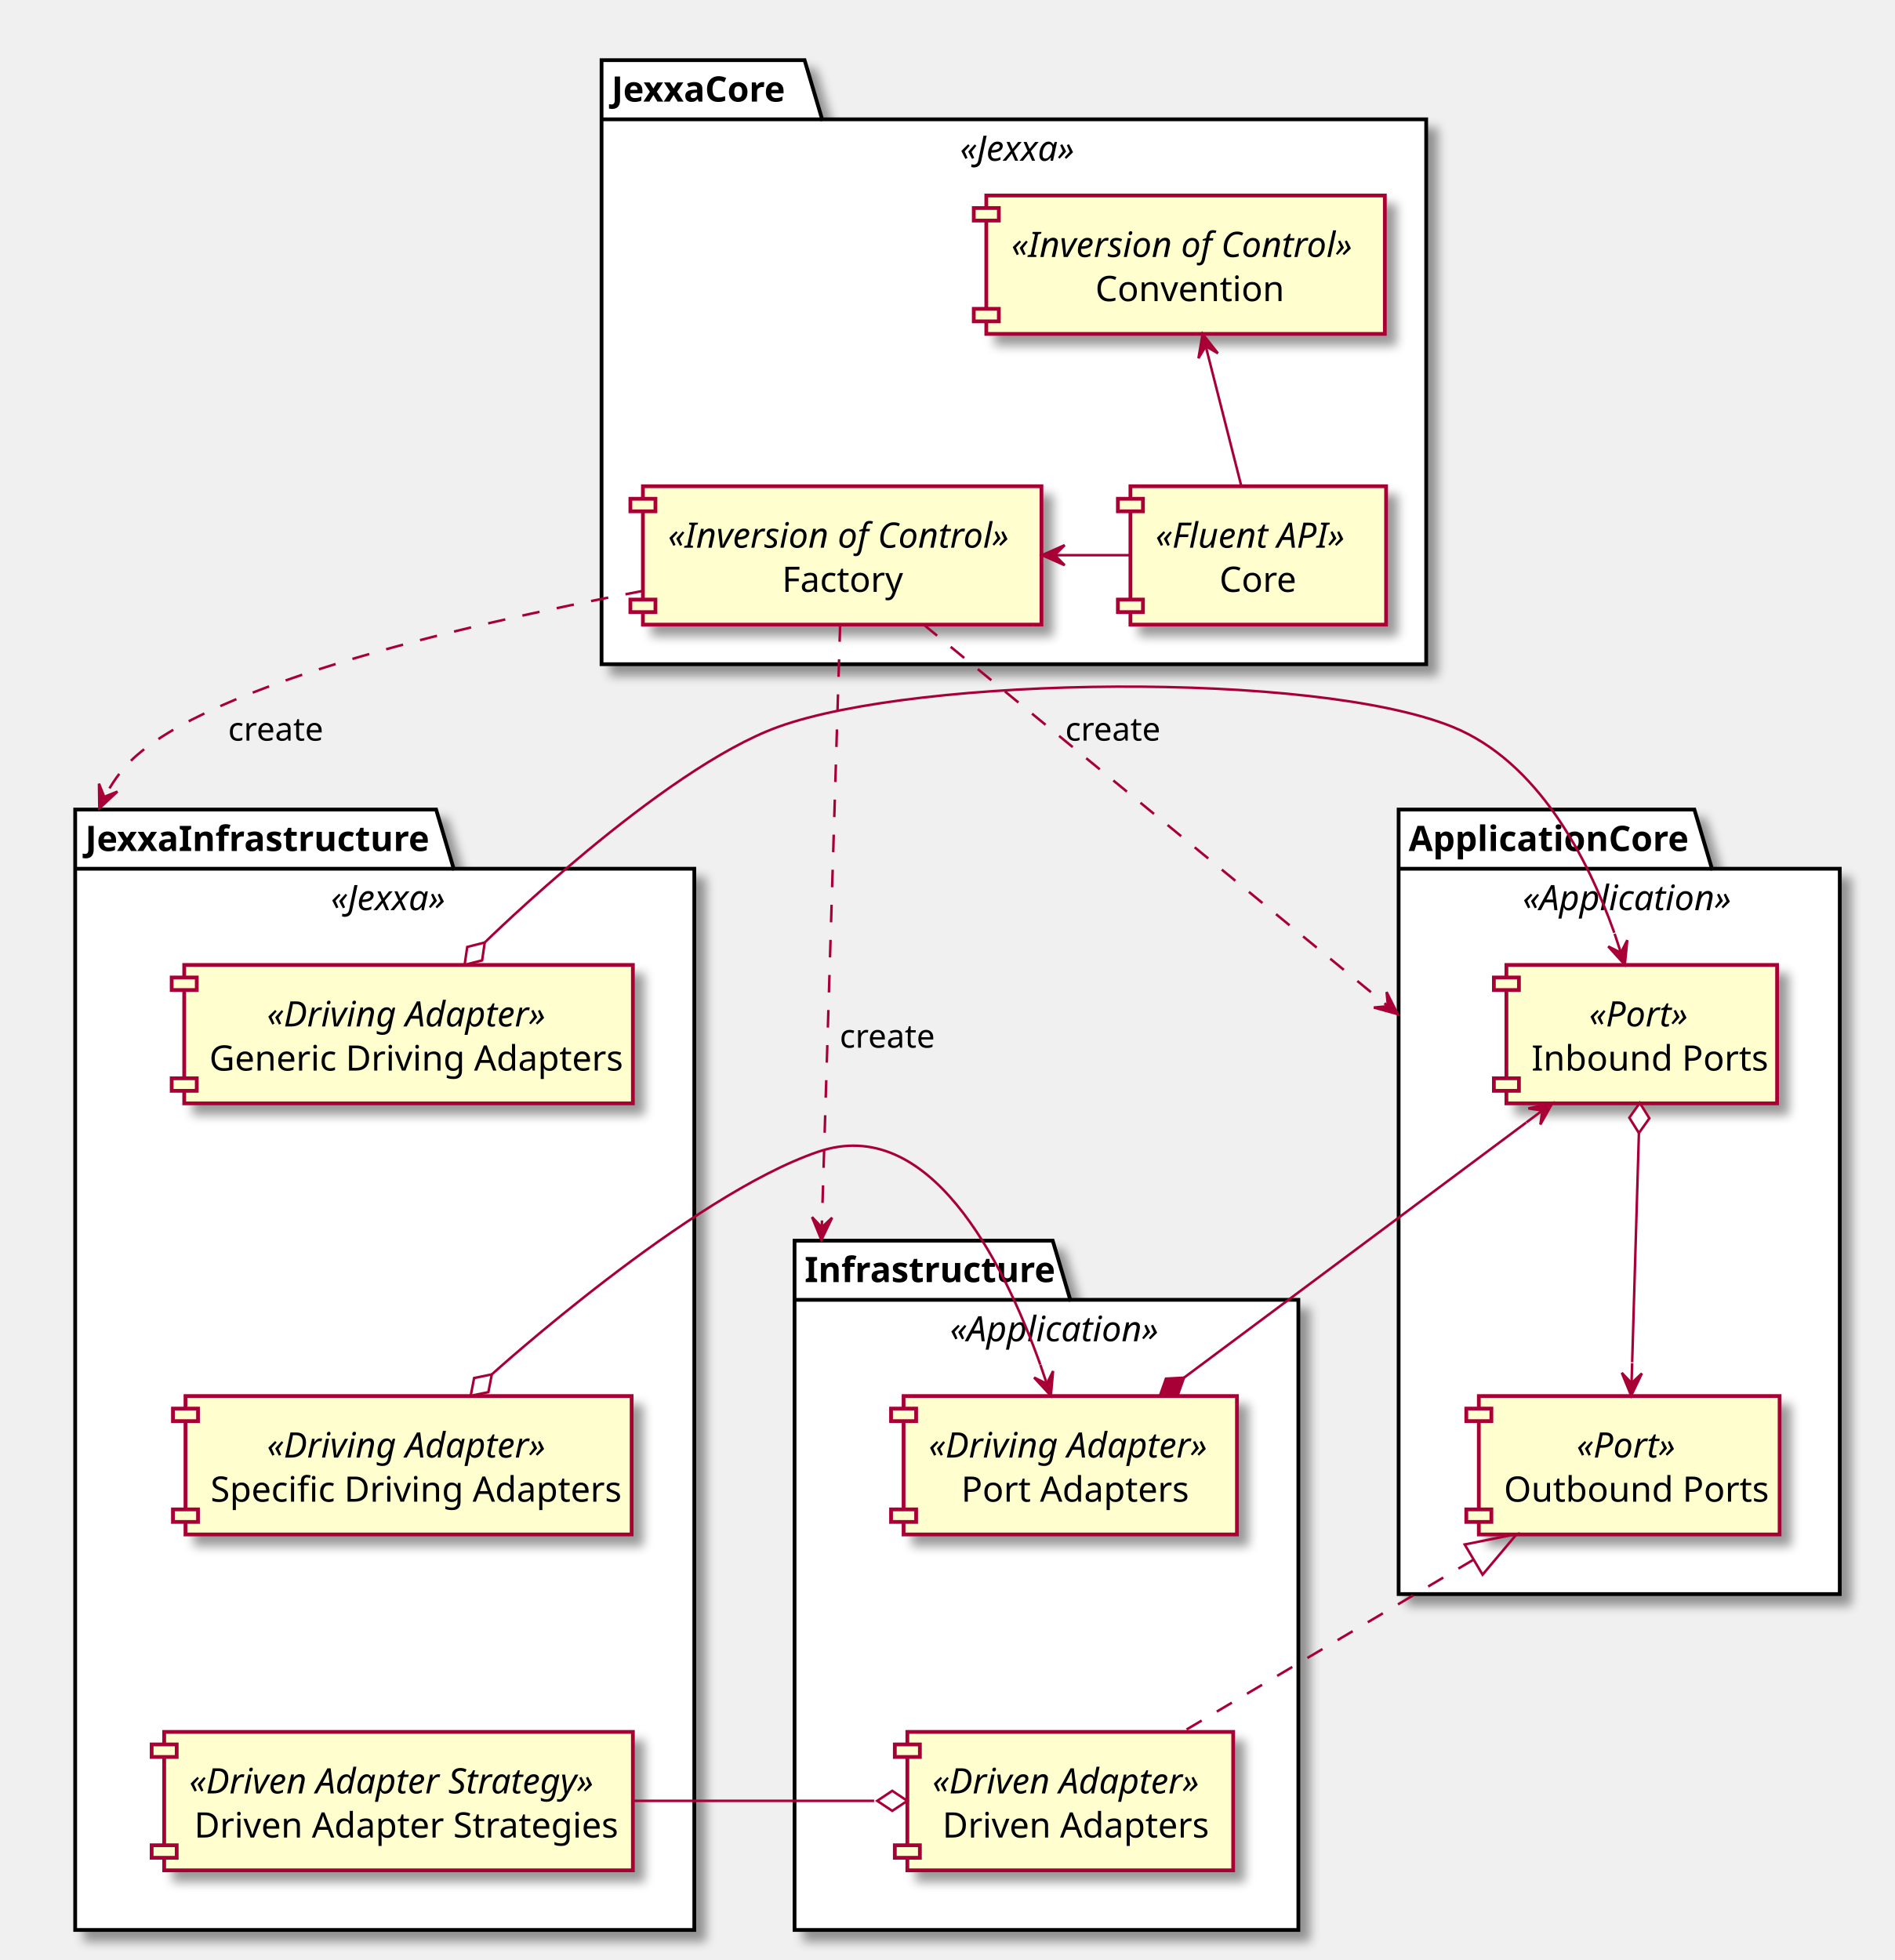
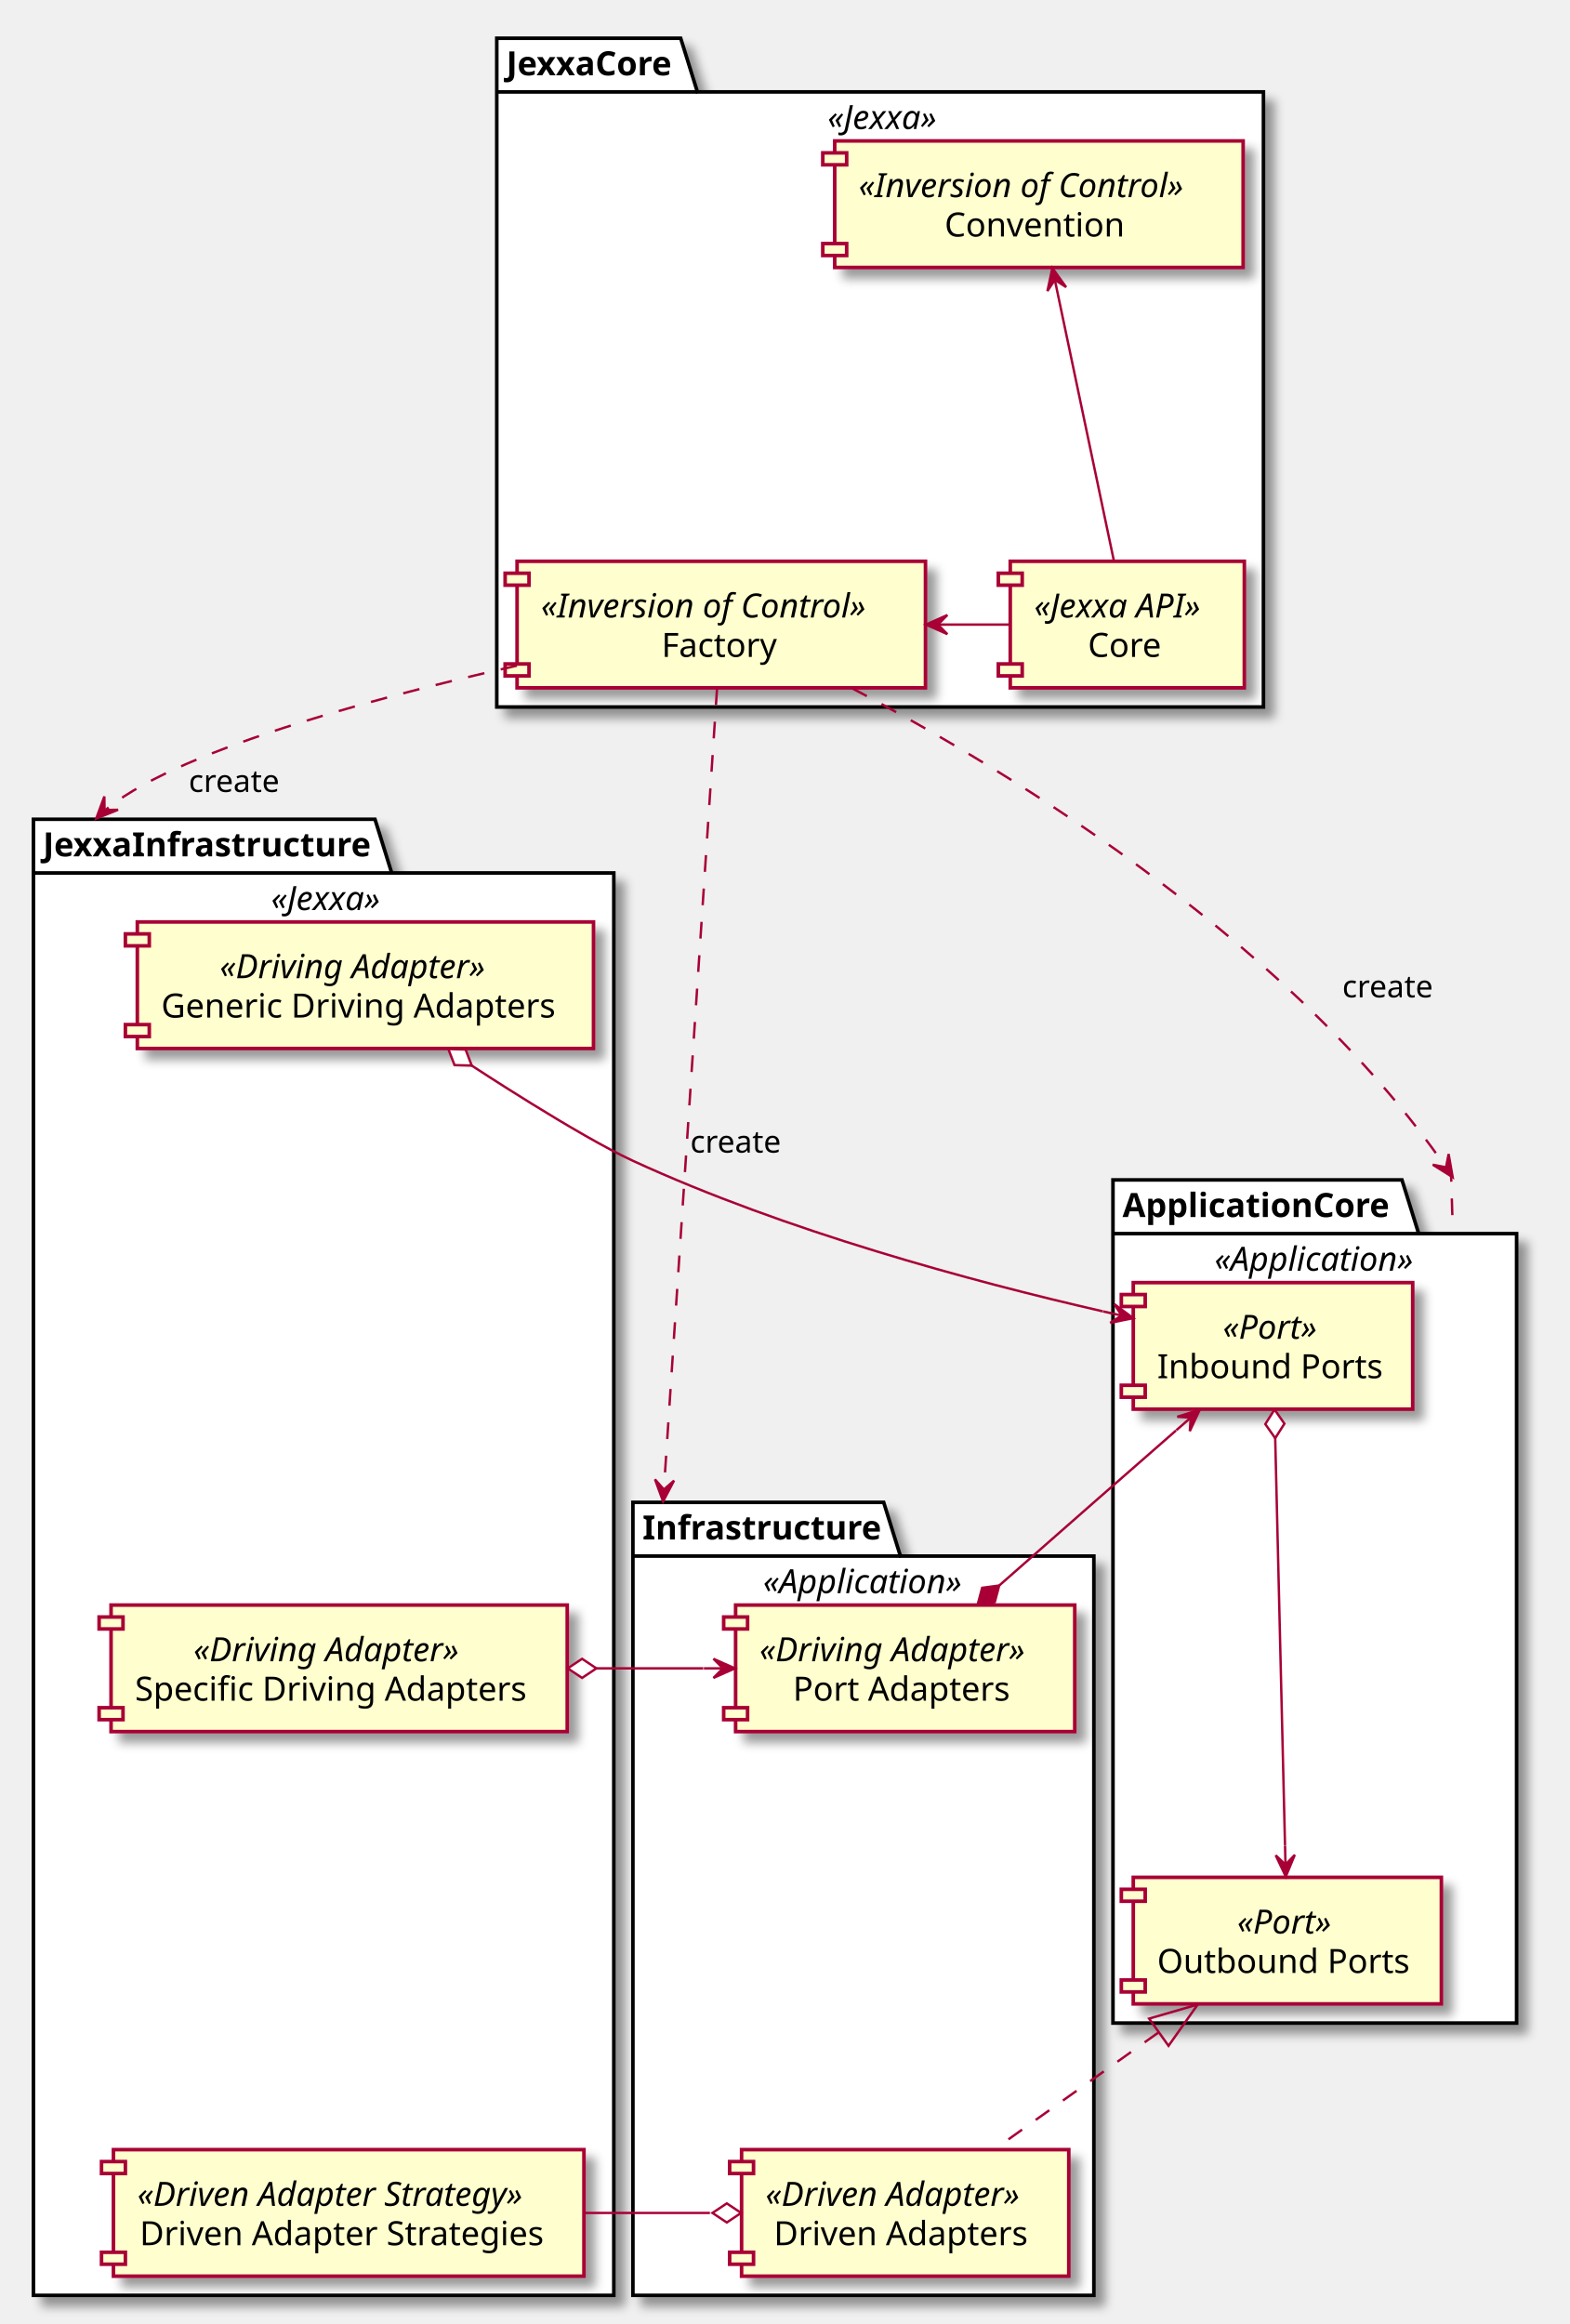
- <svg xmlns="http://www.w3.org/2000/svg" contentScriptType="application/ecmascript" contentStyleType="text/css" height="782px" preserveAspectRatio="none" style="width:756px;height:782px;" version="1.1" viewBox="0 0 756 782" width="756px" zoomAndPan="magnify">
+ <svg xmlns="http://www.w3.org/2000/svg" contentScriptType="application/ecmascript" contentStyleType="text/css" height="973px" preserveAspectRatio="none" style="width:657px;height:973px;" version="1.1" viewBox="0 0 657 973" width="657px" zoomAndPan="magnify">
  <defs>
-     <filter height="300%" id="f1imkhayymdy08" width="300%" x="-1" y="-1">
+     <filter height="300%" id="f1syvn3da7pubq" width="300%" x="-1" y="-1">
      <feGaussianBlur result="blurOut" stdDeviation="2.0" />
      <feColorMatrix in="blurOut" result="blurOut2" type="matrix" values="0 0 0 0 0 0 0 0 0 0 0 0 0 0 0 0 0 0 .4 0" />
      <feOffset dx="4.0" dy="4.0" in="blurOut2" result="blurOut3" />
      <feBlend in="SourceGraphic" in2="blurOut3" mode="normal" />
    </filter>
  </defs>
  <g>
-     <polygon fill="#FFFFFF" filter="url(#f1imkhayymdy08)" points="240,24,321,24,328,47.609,569,47.609,569,265,240,265,240,24" style="stroke: #000000; stroke-width: 1.5;" />
-     <line style="stroke: #000000; stroke-width: 1.5;" x1="240" x2="328" y1="47.609" y2="47.609" />
-     <text fill="#000000" font-family="sans-serif" font-size="14" font-weight="bold" lengthAdjust="spacingAndGlyphs" textLength="75" x="244" y="40.533">JexxaCore</text>
-     <text fill="#000000" font-family="sans-serif" font-size="14" font-style="italic" lengthAdjust="spacingAndGlyphs" textLength="51" x="383" y="64.143">«Jexxa»</text>
-     <polygon fill="#FFFFFF" filter="url(#f1imkhayymdy08)" points="30,323,174,323,181,346.609,277,346.609,277,770,30,770,30,323" style="stroke: #000000; stroke-width: 1.5;" />
-     <line style="stroke: #000000; stroke-width: 1.5;" x1="30" x2="181" y1="346.609" y2="346.609" />
-     <text fill="#000000" font-family="sans-serif" font-size="14" font-weight="bold" lengthAdjust="spacingAndGlyphs" textLength="138" x="34" y="339.533">JexxaInfrastructure</text>
-     <text fill="#000000" font-family="sans-serif" font-size="14" font-style="italic" lengthAdjust="spacingAndGlyphs" textLength="51" x="132" y="363.143">«Jexxa»</text>
-     <polygon fill="#FFFFFF" filter="url(#f1imkhayymdy08)" points="558,323,676,323,683,346.609,734,346.609,734,636,558,636,558,323" style="stroke: #000000; stroke-width: 1.5;" />
-     <line style="stroke: #000000; stroke-width: 1.5;" x1="558" x2="683" y1="346.609" y2="346.609" />
-     <text fill="#000000" font-family="sans-serif" font-size="14" font-weight="bold" lengthAdjust="spacingAndGlyphs" textLength="112" x="562" y="339.533">ApplicationCore</text>
-     <text fill="#000000" font-family="sans-serif" font-size="14" font-style="italic" lengthAdjust="spacingAndGlyphs" textLength="85" x="607.5" y="363.143">«Application»</text>
-     <polygon fill="#FFFFFF" filter="url(#f1imkhayymdy08)" points="317,495,420,495,427,518.609,518,518.609,518,770,317,770,317,495" style="stroke: #000000; stroke-width: 1.5;" />
-     <line style="stroke: #000000; stroke-width: 1.5;" x1="317" x2="427" y1="518.609" y2="518.609" />
-     <text fill="#000000" font-family="sans-serif" font-size="14" font-weight="bold" lengthAdjust="spacingAndGlyphs" textLength="97" x="321" y="511.533">Infrastructure</text>
-     <text fill="#000000" font-family="sans-serif" font-size="14" font-style="italic" lengthAdjust="spacingAndGlyphs" textLength="85" x="379" y="535.143">«Application»</text>
-     <rect fill="#FEFECE" filter="url(#f1imkhayymdy08)" height="55.219" style="stroke: #A80036; stroke-width: 1.5;" width="159" x="393.5" y="78" />
-     <rect fill="#FEFECE" height="5" style="stroke: #A80036; stroke-width: 1.5;" width="10" x="388.5" y="83" />
-     <rect fill="#FEFECE" height="5" style="stroke: #A80036; stroke-width: 1.5;" width="10" x="388.5" y="123.219" />
-     <text fill="#000000" font-family="sans-serif" font-size="14" font-style="italic" lengthAdjust="spacingAndGlyphs" textLength="139" x="403.5" y="102.533">«Inversion of Control»</text>
-     <text fill="#000000" font-family="sans-serif" font-size="14" lengthAdjust="spacingAndGlyphs" textLength="72" x="437" y="120.143">Convention</text>
-     <rect fill="#FEFECE" filter="url(#f1imkhayymdy08)" height="55.219" style="stroke: #A80036; stroke-width: 1.5;" width="102" x="451" y="194" />
-     <rect fill="#FEFECE" height="5" style="stroke: #A80036; stroke-width: 1.5;" width="10" x="446" y="199" />
-     <rect fill="#FEFECE" height="5" style="stroke: #A80036; stroke-width: 1.5;" width="10" x="446" y="239.219" />
-     <text fill="#000000" font-family="sans-serif" font-size="14" font-style="italic" lengthAdjust="spacingAndGlyphs" textLength="82" x="461" y="218.533">«Fluent API»</text>
-     <text fill="#000000" font-family="sans-serif" font-size="14" lengthAdjust="spacingAndGlyphs" textLength="31" x="486.5" y="236.143">Core</text>
-     <rect fill="#FEFECE" filter="url(#f1imkhayymdy08)" height="55.219" style="stroke: #A80036; stroke-width: 1.5;" width="159" x="256.5" y="194" />
-     <rect fill="#FEFECE" height="5" style="stroke: #A80036; stroke-width: 1.5;" width="10" x="251.5" y="199" />
-     <rect fill="#FEFECE" height="5" style="stroke: #A80036; stroke-width: 1.5;" width="10" x="251.5" y="239.219" />
-     <text fill="#000000" font-family="sans-serif" font-size="14" font-style="italic" lengthAdjust="spacingAndGlyphs" textLength="139" x="266.5" y="218.533">«Inversion of Control»</text>
-     <text fill="#000000" font-family="sans-serif" font-size="14" lengthAdjust="spacingAndGlyphs" textLength="48" x="312" y="236.143">Factory</text>
-     <rect fill="#FEFECE" filter="url(#f1imkhayymdy08)" height="55.219" style="stroke: #A80036; stroke-width: 1.5;" width="179" x="73.5" y="385" />
-     <rect fill="#FEFECE" height="5" style="stroke: #A80036; stroke-width: 1.5;" width="10" x="68.5" y="390" />
-     <rect fill="#FEFECE" height="5" style="stroke: #A80036; stroke-width: 1.5;" width="10" x="68.5" y="430.219" />
-     <text fill="#000000" font-family="sans-serif" font-size="14" font-style="italic" lengthAdjust="spacingAndGlyphs" textLength="113" x="106.5" y="409.533">«Driving Adapter»</text>
-     <text fill="#000000" font-family="sans-serif" font-size="14" lengthAdjust="spacingAndGlyphs" textLength="159" x="83.5" y="427.143">Generic Driving Adapters</text>
-     <rect fill="#FEFECE" filter="url(#f1imkhayymdy08)" height="55.219" style="stroke: #A80036; stroke-width: 1.5;" width="178" x="74" y="557" />
-     <rect fill="#FEFECE" height="5" style="stroke: #A80036; stroke-width: 1.5;" width="10" x="69" y="562" />
-     <rect fill="#FEFECE" height="5" style="stroke: #A80036; stroke-width: 1.5;" width="10" x="69" y="602.219" />
-     <text fill="#000000" font-family="sans-serif" font-size="14" font-style="italic" lengthAdjust="spacingAndGlyphs" textLength="113" x="106.5" y="581.533">«Driving Adapter»</text>
-     <text fill="#000000" font-family="sans-serif" font-size="14" lengthAdjust="spacingAndGlyphs" textLength="158" x="84" y="599.143">Specific Driving Adapters</text>
-     <rect fill="#FEFECE" filter="url(#f1imkhayymdy08)" height="55.219" style="stroke: #A80036; stroke-width: 1.5;" width="187" x="65.5" y="691" />
-     <rect fill="#FEFECE" height="5" style="stroke: #A80036; stroke-width: 1.5;" width="10" x="60.5" y="696" />
-     <rect fill="#FEFECE" height="5" style="stroke: #A80036; stroke-width: 1.5;" width="10" x="60.5" y="736.219" />
-     <text fill="#000000" font-family="sans-serif" font-size="14" font-style="italic" lengthAdjust="spacingAndGlyphs" textLength="167" x="75.5" y="715.533">«Driven Adapter Strategy»</text>
-     <text fill="#000000" font-family="sans-serif" font-size="14" lengthAdjust="spacingAndGlyphs" textLength="163" x="77.5" y="733.143">Driven Adapter Strategies</text>
-     <rect fill="#FEFECE" filter="url(#f1imkhayymdy08)" height="55.219" style="stroke: #A80036; stroke-width: 1.5;" width="108" x="601" y="385" />
-     <rect fill="#FEFECE" height="5" style="stroke: #A80036; stroke-width: 1.5;" width="10" x="596" y="390" />
-     <rect fill="#FEFECE" height="5" style="stroke: #A80036; stroke-width: 1.5;" width="10" x="596" y="430.219" />
-     <text fill="#000000" font-family="sans-serif" font-size="14" font-style="italic" lengthAdjust="spacingAndGlyphs" textLength="42" x="634" y="409.533">«Port»</text>
-     <text fill="#000000" font-family="sans-serif" font-size="14" lengthAdjust="spacingAndGlyphs" textLength="88" x="611" y="427.143">Inbound Ports</text>
-     <rect fill="#FEFECE" filter="url(#f1imkhayymdy08)" height="55.219" style="stroke: #A80036; stroke-width: 1.5;" width="120" x="590" y="557" />
-     <rect fill="#FEFECE" height="5" style="stroke: #A80036; stroke-width: 1.5;" width="10" x="585" y="562" />
-     <rect fill="#FEFECE" height="5" style="stroke: #A80036; stroke-width: 1.5;" width="10" x="585" y="602.219" />
-     <text fill="#000000" font-family="sans-serif" font-size="14" font-style="italic" lengthAdjust="spacingAndGlyphs" textLength="42" x="629" y="581.533">«Port»</text>
-     <text fill="#000000" font-family="sans-serif" font-size="14" lengthAdjust="spacingAndGlyphs" textLength="100" x="600" y="599.143">Outbound Ports</text>
-     <rect fill="#FEFECE" filter="url(#f1imkhayymdy08)" height="55.219" style="stroke: #A80036; stroke-width: 1.5;" width="133" x="360.5" y="557" />
-     <rect fill="#FEFECE" height="5" style="stroke: #A80036; stroke-width: 1.5;" width="10" x="355.5" y="562" />
-     <rect fill="#FEFECE" height="5" style="stroke: #A80036; stroke-width: 1.5;" width="10" x="355.5" y="602.219" />
-     <text fill="#000000" font-family="sans-serif" font-size="14" font-style="italic" lengthAdjust="spacingAndGlyphs" textLength="113" x="370.5" y="581.533">«Driving Adapter»</text>
-     <text fill="#000000" font-family="sans-serif" font-size="14" lengthAdjust="spacingAndGlyphs" textLength="87" x="383.5" y="599.143">Port Adapters</text>
-     <rect fill="#FEFECE" filter="url(#f1imkhayymdy08)" height="55.219" style="stroke: #A80036; stroke-width: 1.5;" width="130" x="362" y="691" />
-     <rect fill="#FEFECE" height="5" style="stroke: #A80036; stroke-width: 1.5;" width="10" x="357" y="696" />
-     <rect fill="#FEFECE" height="5" style="stroke: #A80036; stroke-width: 1.5;" width="10" x="357" y="736.219" />
-     <text fill="#000000" font-family="sans-serif" font-size="14" font-style="italic" lengthAdjust="spacingAndGlyphs" textLength="110" x="372" y="715.533">«Driven Adapter»</text>
-     <text fill="#000000" font-family="sans-serif" font-size="14" lengthAdjust="spacingAndGlyphs" textLength="102" x="376" y="733.143">Driven Adapters</text>
-     <path d="M196.215,548.352 C196.215,548.352 275.346,476.814 326.5,459.5 C370.601,444.573 399.966,502.468 415.032,544.428 " fill="none" id="Specific Driving Adapters-Port Adapters" style="stroke: #A80036; stroke-width: 1.0;" />
-     <polygon fill="#A80036" points="419.248,556.84,420.141,547.032,417.64,552.106,412.566,549.605,419.248,556.84" style="stroke: #A80036; stroke-width: 1.0;" />
-     <line style="stroke: #A80036; stroke-width: 1.0;" x1="417.64" x2="415.067" y1="552.106" y2="544.53" />
-     <polygon fill="#FFFFFF" points="187.785,556.892,194.847,555.432,196.215,548.352,189.154,549.812,187.785,556.892" style="stroke: #A80036; stroke-width: 1.0;" />
-     <path d="M193.396,376.037 C193.396,376.037 263.869,306.839 310.5,290 C366.724,269.697 524.108,267.525 579.5,290 C613.478,303.787 633.313,342.034 644.053,372.161 " fill="none" id="Generic Driving Adapters-Inbound Ports" style="stroke: #A80036; stroke-width: 1.0;" />
-     <polygon fill="#A80036" points="648.239,384.897,649.228,375.098,646.678,380.147,641.628,377.596,648.239,384.897" style="stroke: #A80036; stroke-width: 1.0;" />
-     <line style="stroke: #A80036; stroke-width: 1.0;" x1="646.678" x2="644.179" y1="380.147" y2="372.547" />
-     <polygon fill="#FFFFFF" points="185.365,384.953,192.353,383.172,193.396,376.037,186.409,377.818,185.365,384.953" style="stroke: #A80036; stroke-width: 1.0;" />
-     <path d="M472.37,549.67 C472.37,549.67 569.431,477.302 608.872,447.894 " fill="none" id="Port Adapters-Inbound Ports" style="stroke: #A80036; stroke-width: 1.0;" />
-     <polygon fill="#A80036" points="619.375,440.062,609.769,442.236,615.367,443.051,614.551,448.649,619.375,440.062" style="stroke: #A80036; stroke-width: 1.0;" />
-     <line style="stroke: #A80036; stroke-width: 1.0;" x1="615.367" x2="608.953" y1="443.051" y2="447.834" />
-     <polygon fill="#A80036" points="462.75,556.844,469.951,556.464,472.37,549.67,465.169,550.051,462.75,556.844" style="stroke: #A80036; stroke-width: 1.0;" />
-     <path d="M653.866,452.057 C653.866,452.057 651.976,516.318 651.176,543.505 " fill="none" id="Inbound Ports-Outbound Ports" style="stroke: #A80036; stroke-width: 1.0;" />
-     <polygon fill="#A80036" points="650.784,556.844,655.046,547.965,650.931,551.846,647.05,547.731,650.784,556.844" style="stroke: #A80036; stroke-width: 1.0;" />
-     <line style="stroke: #A80036; stroke-width: 1.0;" x1="650.931" x2="651.166" y1="551.846" y2="543.85" />
-     <polygon fill="#FFFFFF" points="654.219,440.062,650.044,445.942,653.866,452.057,658.041,446.177,654.219,440.062" style="stroke: #A80036; stroke-width: 1.0;" />
-     <path d="M587.862,622.281 C550.994,644.104 505.106,671.267 471.787,690.989 " fill="none" id="Outbound Ports-Driven Adapters" style="stroke: #A80036; stroke-width: 1.0; stroke-dasharray: 7.0,7.0;" />
-     <polygon fill="none" points="584.364,616.217,605.141,612.053,591.496,628.265,584.364,616.217" style="stroke: #A80036; stroke-width: 1.0;" />
-     <path d="M252.695,718.5 C284.711,718.5 316.727,718.5 348.743,718.5 " fill="none" id="Driven Adapter Strategies-Driven Adapters" style="stroke: #A80036; stroke-width: 1.0;" />
-     <polygon fill="#FFFFFF" points="361.976,718.5,355.976,714.5,349.976,718.5,355.976,722.5,361.976,718.5" style="stroke: #A80036; stroke-width: 1.0;" />
-     <path d="M335.191,249.045 C333.931,290.404 331.413,373.039 329.195,445.818 C328.918,454.916 328.646,463.859 328.381,472.549 C328.248,476.893 328.118,481.175 327.99,485.38 C327.926,487.483 327.862,489.566 327.799,491.63 C327.768,492.661 327.737,493.688 327.705,494.709 " fill="none" id="Factory-Infrastructure" style="stroke: #A80036; stroke-width: 1.0; stroke-dasharray: 7.0,7.0;" />
-     <polygon fill="#A80036" points="327.705,494.709,331.978,485.835,327.858,489.711,323.981,485.591,327.705,494.709" style="stroke: #A80036; stroke-width: 1.0;" />
-     <text fill="#000000" font-family="sans-serif" font-size="13" lengthAdjust="spacingAndGlyphs" textLength="36" x="335" y="417.995">create</text>
-     <path d="M368.466,249.178 C399.671,274.82 448.01,314.543 489.059,348.274 C509.583,365.14 528.285,380.508 542.11,391.868 C545.566,394.708 548.717,397.298 551.517,399.598 C552.916,400.748 554.227,401.826 555.445,402.826 C556.053,403.326 556.639,403.807 557.199,404.268 C557.34,404.383 557.478,404.497 557.616,404.61 " fill="none" id="Factory-ApplicationCore" style="stroke: #A80036; stroke-width: 1.0; stroke-dasharray: 7.0,7.0;" />
-     <polygon fill="#A80036" points="557.616,404.61,553.202,395.806,553.753,401.436,548.123,401.986,557.616,404.61" style="stroke: #A80036; stroke-width: 1.0;" />
-     <text fill="#000000" font-family="sans-serif" font-size="13" lengthAdjust="spacingAndGlyphs" textLength="36" x="425" y="295.495">create</text>
-     <path d="M256.413,235.769 C181.059,250.049 75.599,275.076 49,307 C45.322,311.415 42.382,316.325 40.055,321.543 C39.909,321.869 39.766,322.196 39.625,322.524 " fill="none" id="Factory-JexxaInfrastructure" style="stroke: #A80036; stroke-width: 1.0; stroke-dasharray: 7.0,7.0;" />
-     <polygon fill="#A80036" points="39.625,322.524,46.846,315.827,41.594,317.928,39.492,312.676,39.625,322.524" style="stroke: #A80036; stroke-width: 1.0;" />
-     <text fill="#000000" font-family="sans-serif" font-size="13" lengthAdjust="spacingAndGlyphs" textLength="36" x="91" y="295.495">create</text>
-     <path d="M420.958,221.5 C430.904,221.5 440.849,221.5 450.794,221.5 " fill="none" id="Factory-Core" style="stroke: #A80036; stroke-width: 1.0;" />
-     <polygon fill="#A80036" points="415.758,221.5,424.758,225.5,420.758,221.5,424.758,217.5,415.758,221.5" style="stroke: #A80036; stroke-width: 1.0;" />
-     <path d="M481.145,138.518 C485.592,156.001 491.034,177.392 495.243,193.94 " fill="none" id="Convention-Core" style="stroke: #A80036; stroke-width: 1.0;" />
-     <polygon fill="#A80036" points="479.799,133.228,478.142,142.936,481.032,138.074,485.895,140.964,479.799,133.228" style="stroke: #A80036; stroke-width: 1.0;" />
+     <polygon fill="#FFFFFF" filter="url(#f1syvn3da7pubq)" points="208,16,285,16,292,38.488,529,38.488,529,296,208,296,208,16" style="stroke: #000000; stroke-width: 1.5;" />
+     <line style="stroke: #000000; stroke-width: 1.5;" x1="208" x2="292" y1="38.488" y2="38.488" />
+     <text fill="#000000" font-family="sans-serif" font-size="14" font-weight="bold" lengthAdjust="spacingAndGlyphs" textLength="71" x="212" y="31.535">JexxaCore</text>
+     <text fill="#000000" font-family="sans-serif" font-size="14" font-style="italic" lengthAdjust="spacingAndGlyphs" textLength="52" x="346.5" y="54.023">«Jexxa»</text>
+     <polygon fill="#FFFFFF" filter="url(#f1syvn3da7pubq)" points="14,343,157,343,164,365.488,257,365.488,257,961,14,961,14,343" style="stroke: #000000; stroke-width: 1.5;" />
+     <line style="stroke: #000000; stroke-width: 1.5;" x1="14" x2="164" y1="365.488" y2="365.488" />
+     <text fill="#000000" font-family="sans-serif" font-size="14" font-weight="bold" lengthAdjust="spacingAndGlyphs" textLength="137" x="18" y="358.535">JexxaInfrastructure</text>
+     <text fill="#000000" font-family="sans-serif" font-size="14" font-style="italic" lengthAdjust="spacingAndGlyphs" textLength="52" x="113.5" y="381.023">«Jexxa»</text>
+     <polygon fill="#FFFFFF" filter="url(#f1syvn3da7pubq)" points="466,494,587,494,594,516.488,635,516.488,635,847,466,847,466,494" style="stroke: #000000; stroke-width: 1.5;" />
+     <line style="stroke: #000000; stroke-width: 1.5;" x1="466" x2="594" y1="516.488" y2="516.488" />
+     <text fill="#000000" font-family="sans-serif" font-size="14" font-weight="bold" lengthAdjust="spacingAndGlyphs" textLength="115" x="470" y="509.535">ApplicationCore</text>
+     <text fill="#000000" font-family="sans-serif" font-size="14" font-style="italic" lengthAdjust="spacingAndGlyphs" textLength="92" x="508.5" y="532.023">«Application»</text>
+     <polygon fill="#FFFFFF" filter="url(#f1syvn3da7pubq)" points="265,629,370,629,377,651.488,458,651.488,458,961,265,961,265,629" style="stroke: #000000; stroke-width: 1.5;" />
+     <line style="stroke: #000000; stroke-width: 1.5;" x1="265" x2="377" y1="651.488" y2="651.488" />
+     <text fill="#000000" font-family="sans-serif" font-size="14" font-weight="bold" lengthAdjust="spacingAndGlyphs" textLength="99" x="269" y="644.535">Infrastructure</text>
+     <text fill="#000000" font-family="sans-serif" font-size="14" font-style="italic" lengthAdjust="spacingAndGlyphs" textLength="92" x="319.5" y="667.023">«Application»</text>
+     <rect fill="#FEFECE" filter="url(#f1syvn3da7pubq)" height="52.977" style="stroke: #A80036; stroke-width: 1.5;" width="171" x="349.5" y="59" />
+     <rect fill="#FEFECE" height="5" style="stroke: #A80036; stroke-width: 1.5;" width="10" x="344.5" y="64" />
+     <rect fill="#FEFECE" height="5" style="stroke: #A80036; stroke-width: 1.5;" width="10" x="344.5" y="101.977" />
+     <text fill="#000000" font-family="sans-serif" font-size="14" font-style="italic" lengthAdjust="spacingAndGlyphs" textLength="151" x="359.5" y="82.535">«Inversion of Control»</text>
+     <text fill="#000000" font-family="sans-serif" font-size="14" lengthAdjust="spacingAndGlyphs" textLength="79" x="395.5" y="99.023">Convention</text>
+     <rect fill="#FEFECE" filter="url(#f1syvn3da7pubq)" height="52.977" style="stroke: #A80036; stroke-width: 1.5;" width="98" x="423" y="235" />
+     <rect fill="#FEFECE" height="5" style="stroke: #A80036; stroke-width: 1.5;" width="10" x="418" y="240" />
+     <rect fill="#FEFECE" height="5" style="stroke: #A80036; stroke-width: 1.5;" width="10" x="418" y="277.977" />
+     <text fill="#000000" font-family="sans-serif" font-size="14" font-style="italic" lengthAdjust="spacingAndGlyphs" textLength="78" x="433" y="258.535">«Jexxa API»</text>
+     <text fill="#000000" font-family="sans-serif" font-size="14" lengthAdjust="spacingAndGlyphs" textLength="33" x="455.5" y="275.023">Core</text>
+     <rect fill="#FEFECE" filter="url(#f1syvn3da7pubq)" height="52.977" style="stroke: #A80036; stroke-width: 1.5;" width="171" x="216.5" y="235" />
+     <rect fill="#FEFECE" height="5" style="stroke: #A80036; stroke-width: 1.5;" width="10" x="211.5" y="240" />
+     <rect fill="#FEFECE" height="5" style="stroke: #A80036; stroke-width: 1.5;" width="10" x="211.5" y="277.977" />
+     <text fill="#000000" font-family="sans-serif" font-size="14" font-style="italic" lengthAdjust="spacingAndGlyphs" textLength="151" x="226.5" y="258.535">«Inversion of Control»</text>
+     <text fill="#000000" font-family="sans-serif" font-size="14" lengthAdjust="spacingAndGlyphs" textLength="50" x="277" y="275.023">Factory</text>
+     <rect fill="#FEFECE" filter="url(#f1syvn3da7pubq)" height="52.977" style="stroke: #A80036; stroke-width: 1.5;" width="191" x="57.5" y="386" />
+     <rect fill="#FEFECE" height="5" style="stroke: #A80036; stroke-width: 1.5;" width="10" x="52.5" y="391" />
+     <rect fill="#FEFECE" height="5" style="stroke: #A80036; stroke-width: 1.5;" width="10" x="52.5" y="428.977" />
+     <text fill="#000000" font-family="sans-serif" font-size="14" font-style="italic" lengthAdjust="spacingAndGlyphs" textLength="122" x="92" y="409.535">«Driving Adapter»</text>
+     <text fill="#000000" font-family="sans-serif" font-size="14" lengthAdjust="spacingAndGlyphs" textLength="171" x="67.5" y="426.023">Generic Driving Adapters</text>
+     <rect fill="#FEFECE" filter="url(#f1syvn3da7pubq)" height="52.977" style="stroke: #A80036; stroke-width: 1.5;" width="191" x="46.5" y="672" />
+     <rect fill="#FEFECE" height="5" style="stroke: #A80036; stroke-width: 1.5;" width="10" x="41.5" y="677" />
+     <rect fill="#FEFECE" height="5" style="stroke: #A80036; stroke-width: 1.5;" width="10" x="41.5" y="714.977" />
+     <text fill="#000000" font-family="sans-serif" font-size="14" font-style="italic" lengthAdjust="spacingAndGlyphs" textLength="122" x="81" y="695.535">«Driving Adapter»</text>
+     <text fill="#000000" font-family="sans-serif" font-size="14" lengthAdjust="spacingAndGlyphs" textLength="171" x="56.5" y="712.023">Specific Driving Adapters</text>
+     <rect fill="#FEFECE" filter="url(#f1syvn3da7pubq)" height="52.977" style="stroke: #A80036; stroke-width: 1.5;" width="197" x="47.5" y="900" />
+     <rect fill="#FEFECE" height="5" style="stroke: #A80036; stroke-width: 1.5;" width="10" x="42.5" y="905" />
+     <rect fill="#FEFECE" height="5" style="stroke: #A80036; stroke-width: 1.5;" width="10" x="42.5" y="942.977" />
+     <text fill="#000000" font-family="sans-serif" font-size="14" font-style="italic" lengthAdjust="spacingAndGlyphs" textLength="177" x="57.5" y="923.535">«Driven Adapter Strategy»</text>
+     <text fill="#000000" font-family="sans-serif" font-size="14" lengthAdjust="spacingAndGlyphs" textLength="175" x="58.5" y="940.023">Driven Adapter Strategies</text>
+     <rect fill="#FEFECE" filter="url(#f1syvn3da7pubq)" height="52.977" style="stroke: #A80036; stroke-width: 1.5;" width="117" x="474.5" y="537" />
+     <rect fill="#FEFECE" height="5" style="stroke: #A80036; stroke-width: 1.5;" width="10" x="469.5" y="542" />
+     <rect fill="#FEFECE" height="5" style="stroke: #A80036; stroke-width: 1.5;" width="10" x="469.5" y="579.977" />
+     <text fill="#000000" font-family="sans-serif" font-size="14" font-style="italic" lengthAdjust="spacingAndGlyphs" textLength="42" x="512" y="560.535">«Port»</text>
+     <text fill="#000000" font-family="sans-serif" font-size="14" lengthAdjust="spacingAndGlyphs" textLength="97" x="484.5" y="577.023">Inbound Ports</text>
+     <rect fill="#FEFECE" filter="url(#f1syvn3da7pubq)" height="52.977" style="stroke: #A80036; stroke-width: 1.5;" width="129" x="474.5" y="786" />
+     <rect fill="#FEFECE" height="5" style="stroke: #A80036; stroke-width: 1.5;" width="10" x="469.5" y="791" />
+     <rect fill="#FEFECE" height="5" style="stroke: #A80036; stroke-width: 1.5;" width="10" x="469.5" y="828.977" />
+     <text fill="#000000" font-family="sans-serif" font-size="14" font-style="italic" lengthAdjust="spacingAndGlyphs" textLength="42" x="518" y="809.535">«Port»</text>
+     <text fill="#000000" font-family="sans-serif" font-size="14" lengthAdjust="spacingAndGlyphs" textLength="109" x="484.5" y="826.023">Outbound Ports</text>
+     <rect fill="#FEFECE" filter="url(#f1syvn3da7pubq)" height="52.977" style="stroke: #A80036; stroke-width: 1.5;" width="142" x="308" y="672" />
+     <rect fill="#FEFECE" height="5" style="stroke: #A80036; stroke-width: 1.5;" width="10" x="303" y="677" />
+     <rect fill="#FEFECE" height="5" style="stroke: #A80036; stroke-width: 1.5;" width="10" x="303" y="714.977" />
+     <text fill="#000000" font-family="sans-serif" font-size="14" font-style="italic" lengthAdjust="spacingAndGlyphs" textLength="122" x="318" y="695.535">«Driving Adapter»</text>
+     <text fill="#000000" font-family="sans-serif" font-size="14" lengthAdjust="spacingAndGlyphs" textLength="94" x="332" y="712.023">Port Adapters</text>
+     <rect fill="#FEFECE" filter="url(#f1syvn3da7pubq)" height="52.977" style="stroke: #A80036; stroke-width: 1.5;" width="137" x="310.5" y="900" />
+     <rect fill="#FEFECE" height="5" style="stroke: #A80036; stroke-width: 1.5;" width="10" x="305.5" y="905" />
+     <rect fill="#FEFECE" height="5" style="stroke: #A80036; stroke-width: 1.5;" width="10" x="305.5" y="942.977" />
+     <text fill="#000000" font-family="sans-serif" font-size="14" font-style="italic" lengthAdjust="spacingAndGlyphs" textLength="117" x="320.5" y="923.535">«Driven Adapter»</text>
+     <text fill="#000000" font-family="sans-serif" font-size="14" lengthAdjust="spacingAndGlyphs" textLength="110" x="324" y="940.023">Driven Adapters</text>
+     <path d="M249.714,698.5 C249.714,698.5 280.36,698.5 294.452,698.5 " fill="none" id="Specific Driving Adapters-Port Adapters" style="stroke: #A80036; stroke-width: 1.0;" />
+     <polygon fill="#A80036" points="307.719,698.5,298.719,694.5,302.719,698.5,298.719,702.5,307.719,698.5" style="stroke: #A80036; stroke-width: 1.0;" />
+     <line style="stroke: #A80036; stroke-width: 1.0;" x1="302.719" x2="294.719" y1="698.5" y2="698.5" />
+     <polygon fill="#FFFFFF" points="237.714,698.5,243.714,702.5,249.714,698.5,243.714,694.5,237.714,698.5" style="stroke: #A80036; stroke-width: 1.0;" />
+     <path d="M197.522,446.136 C197.522,446.136 241.931,475.389 265,486 C328.854,515.372 406.432,536.348 461.657,549.008 " fill="none" id="Generic Driving Adapters-Inbound Ports" style="stroke: #A80036; stroke-width: 1.0;" />
+     <polygon fill="#A80036" points="474.489,551.892,466.585,546.016,469.611,550.796,464.831,553.821,474.489,551.892" style="stroke: #A80036; stroke-width: 1.0;" />
+     <line style="stroke: #A80036; stroke-width: 1.0;" x1="469.611" x2="461.805" y1="550.796" y2="549.041" />
+     <polygon fill="#FFFFFF" points="187.725,439.206,190.314,445.937,197.522,446.136,194.934,439.405,187.725,439.206" style="stroke: #A80036; stroke-width: 1.0;" />
+     <path d="M418.372,663.813 C418.372,663.813 445.443,640.006 458,629 C469.148,619.229 481.242,608.654 492.399,598.911 " fill="none" id="Port Adapters-Inbound Ports" style="stroke: #A80036; stroke-width: 1.0;" />
+     <polygon fill="#A80036" points="502.326,590.244,492.916,593.15,498.56,593.533,498.177,599.176,502.326,590.244" style="stroke: #A80036; stroke-width: 1.0;" />
+     <line style="stroke: #A80036; stroke-width: 1.0;" x1="498.56" x2="492.533" y1="593.533" y2="598.794" />
+     <polygon fill="#A80036" points="409.364,671.742,416.511,670.78,418.372,663.813,411.225,664.775,409.364,671.742" style="stroke: #A80036; stroke-width: 1.0;" />
+     <path d="M533.931,602.144 C533.931,602.144 536.916,726.017 538.037,772.538 " fill="none" id="Inbound Ports-Outbound Ports" style="stroke: #A80036; stroke-width: 1.0;" />
+     <polygon fill="#A80036" points="538.353,785.668,542.135,776.574,538.233,780.669,534.138,776.767,538.353,785.668" style="stroke: #A80036; stroke-width: 1.0;" />
+     <line style="stroke: #A80036; stroke-width: 1.0;" x1="538.233" x2="538.04" y1="780.669" y2="772.672" />
+     <polygon fill="#FFFFFF" points="533.642,590.147,529.788,596.242,533.931,602.144,537.785,596.049,533.642,590.147" style="stroke: #A80036; stroke-width: 1.0;" />
+     <path d="M484.96,851.004 C462.377,867.094 436.7,885.389 416.278,899.939 " fill="none" id="Outbound Ports&lt;-Driven Adapters" style="stroke: #A80036; stroke-width: 1.0; stroke-dasharray: 7.0,7.0;" />
+     <polygon fill="none" points="481.137,845.133,501.487,839.228,489.261,856.534,481.137,845.133" style="stroke: #A80036; stroke-width: 1.0;" />
+     <path d="M244.752,926.5 C262.249,926.5 279.747,926.5 297.244,926.5 " fill="none" id="Driven Adapter Strategies-&gt;Driven Adapters" style="stroke: #A80036; stroke-width: 1.0;" />
+     <polygon fill="#FFFFFF" points="310.303,926.5,304.303,922.5,298.303,926.5,304.303,930.5,310.303,926.5" style="stroke: #A80036; stroke-width: 1.0;" />
+     <path d="M300.23,288.178 C297.155,334.506 290.591,433.42 284.678,522.521 C283.2,544.797 281.762,566.459 280.43,586.532 C279.764,596.569 279.125,606.209 278.519,615.33 C278.217,619.89 277.923,624.321 277.638,628.607 " fill="none" id="Factory-&gt;Infrastructure" style="stroke: #A80036; stroke-width: 1.0; stroke-dasharray: 7.0,7.0;" />
+     <polygon fill="#A80036" points="277.638,628.607,282.225,619.891,277.969,623.618,274.243,619.362,277.638,628.607" style="stroke: #A80036; stroke-width: 1.0;" />
+     <text fill="#000000" font-family="sans-serif" font-size="13" lengthAdjust="spacingAndGlyphs" textLength="38" x="289" y="482.568">create</text>
+     <path d="M356.752,288.147 C391.463,306.469 438.415,333.768 484.744,368.569 C507.909,385.97 530.918,405.245 552.163,426.212 C562.786,436.695 572.968,447.601 582.507,458.907 C587.277,464.56 591.887,470.313 596.311,476.163 C598.522,479.087 600.688,482.036 602.804,485.01 C603.862,486.496 604.908,487.989 605.94,489.487 C606.457,490.236 606.97,490.987 607.48,491.739 C607.735,492.115 607.989,510.111 608.242,510.488 " fill="none" id="Factory-&gt;ApplicationCore" style="stroke: #A80036; stroke-width: 1.0; stroke-dasharray: 7.0,7.0;" />
+     <polygon fill="#A80036" points="608.242,492.868,606.54,483.168,605.453,488.719,599.901,487.632,608.242,492.868" style="stroke: #A80036; stroke-width: 1.0;" />
+     <text fill="#000000" font-family="sans-serif" font-size="13" lengthAdjust="spacingAndGlyphs" textLength="38" x="562" y="417.568">create</text>
+     <path d="M216.45,278.696 C183.12,286.227 145.149,295.858 112.44,306.829 C96.085,312.315 81.046,318.135 68.56,324.196 C62.317,327.226 56.712,330.316 51.901,333.454 C49.495,335.023 47.287,336.604 45.297,338.195 C44.303,338.991 43.362,339.789 42.478,340.59 C42.036,340.991 41.609,341.392 41.196,341.793 C40.989,341.994 40.786,342.195 40.587,342.396 C40.487,342.497 40.388,342.597 40.291,342.698 " fill="none" id="Factory-&gt;JexxaInfrastructure" style="stroke: #A80036; stroke-width: 1.0; stroke-dasharray: 7.0,7.0;" />
+     <polygon fill="#A80036" points="40.291,342.698,49.432,339.032,43.776,339.113,43.695,333.456,40.291,342.698" style="stroke: #A80036; stroke-width: 1.0;" />
+     <text fill="#000000" font-family="sans-serif" font-size="13" lengthAdjust="spacingAndGlyphs" textLength="38" x="79" y="331.568">create</text>
+     <path d="M392.897,261.5 C402.902,261.5 412.908,261.5 422.914,261.5 " fill="none" id="Factory&lt;-Core" style="stroke: #A80036; stroke-width: 1.0;" />
+     <polygon fill="#A80036" points="387.664,261.5,396.664,265.5,392.664,261.5,396.664,257.5,387.664,261.5" style="stroke: #A80036; stroke-width: 1.0;" />
+     <path d="M441.718,117.457 C448.782,151.059 459.771,203.332 466.388,234.807 " fill="none" id="Convention&lt;-Core" style="stroke: #A80036; stroke-width: 1.0;" />
+     <polygon fill="#A80036" points="440.62,112.231,438.557,121.861,441.648,117.124,446.386,120.215,440.62,112.231" style="stroke: #A80036; stroke-width: 1.0;" />
  </g>
</svg>
